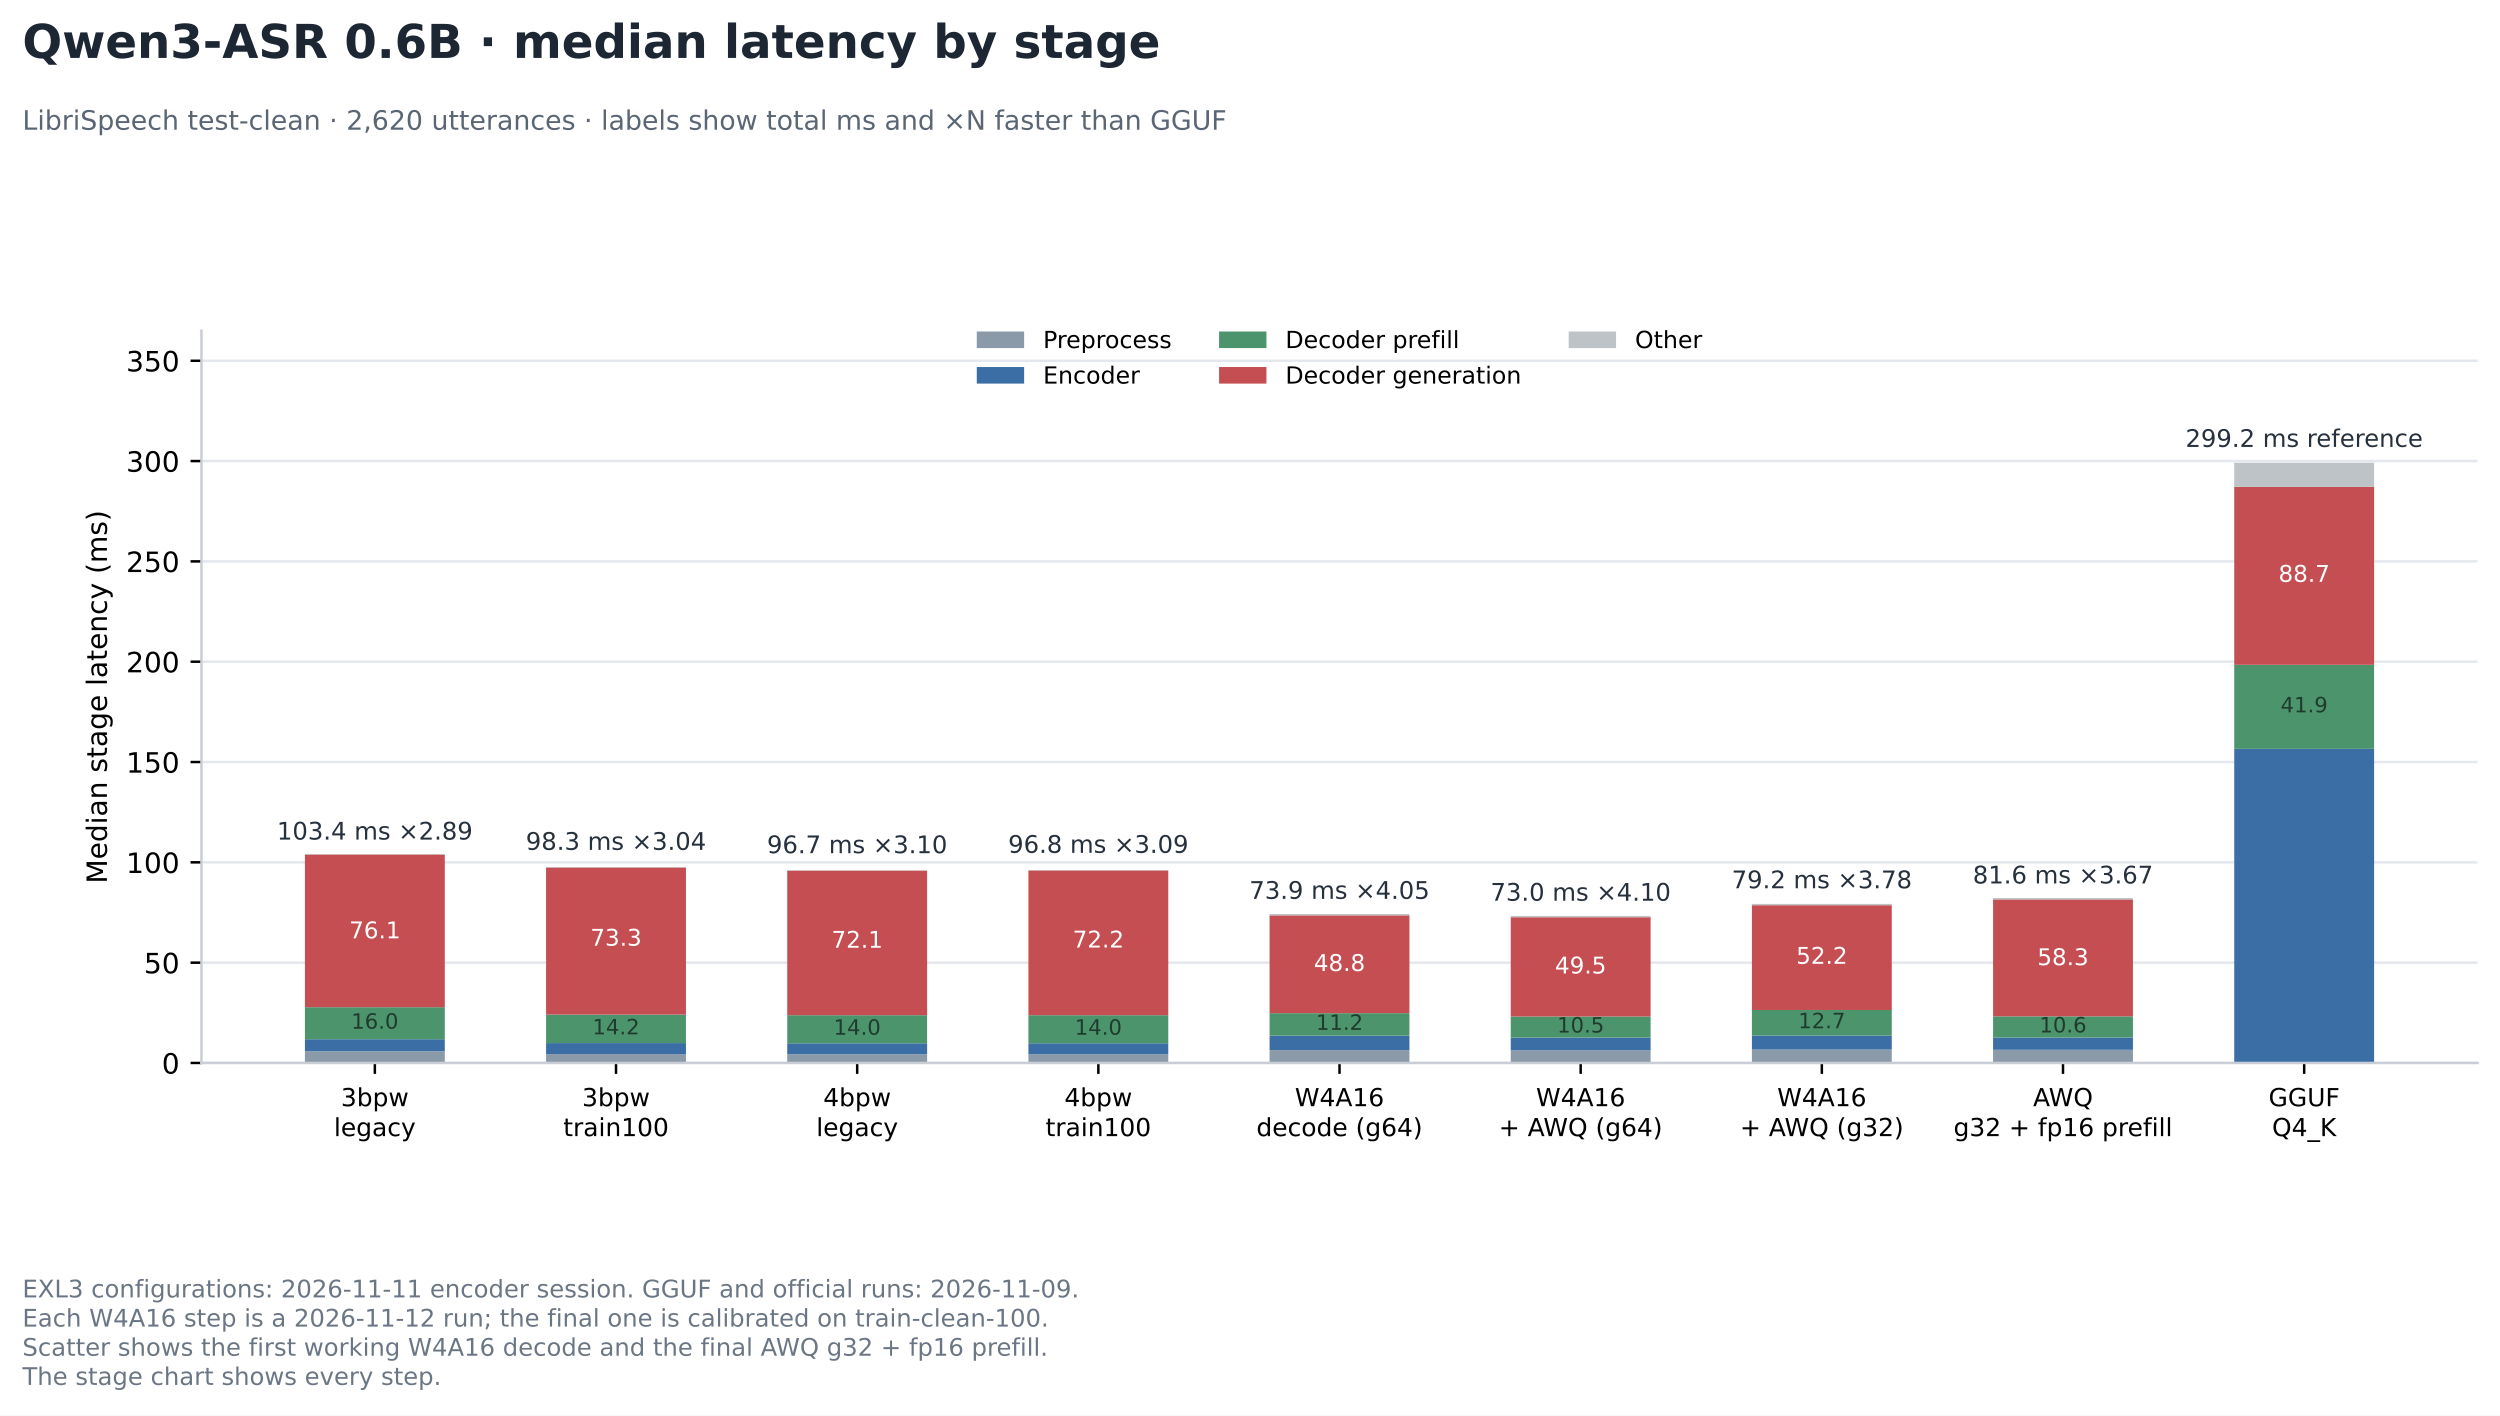
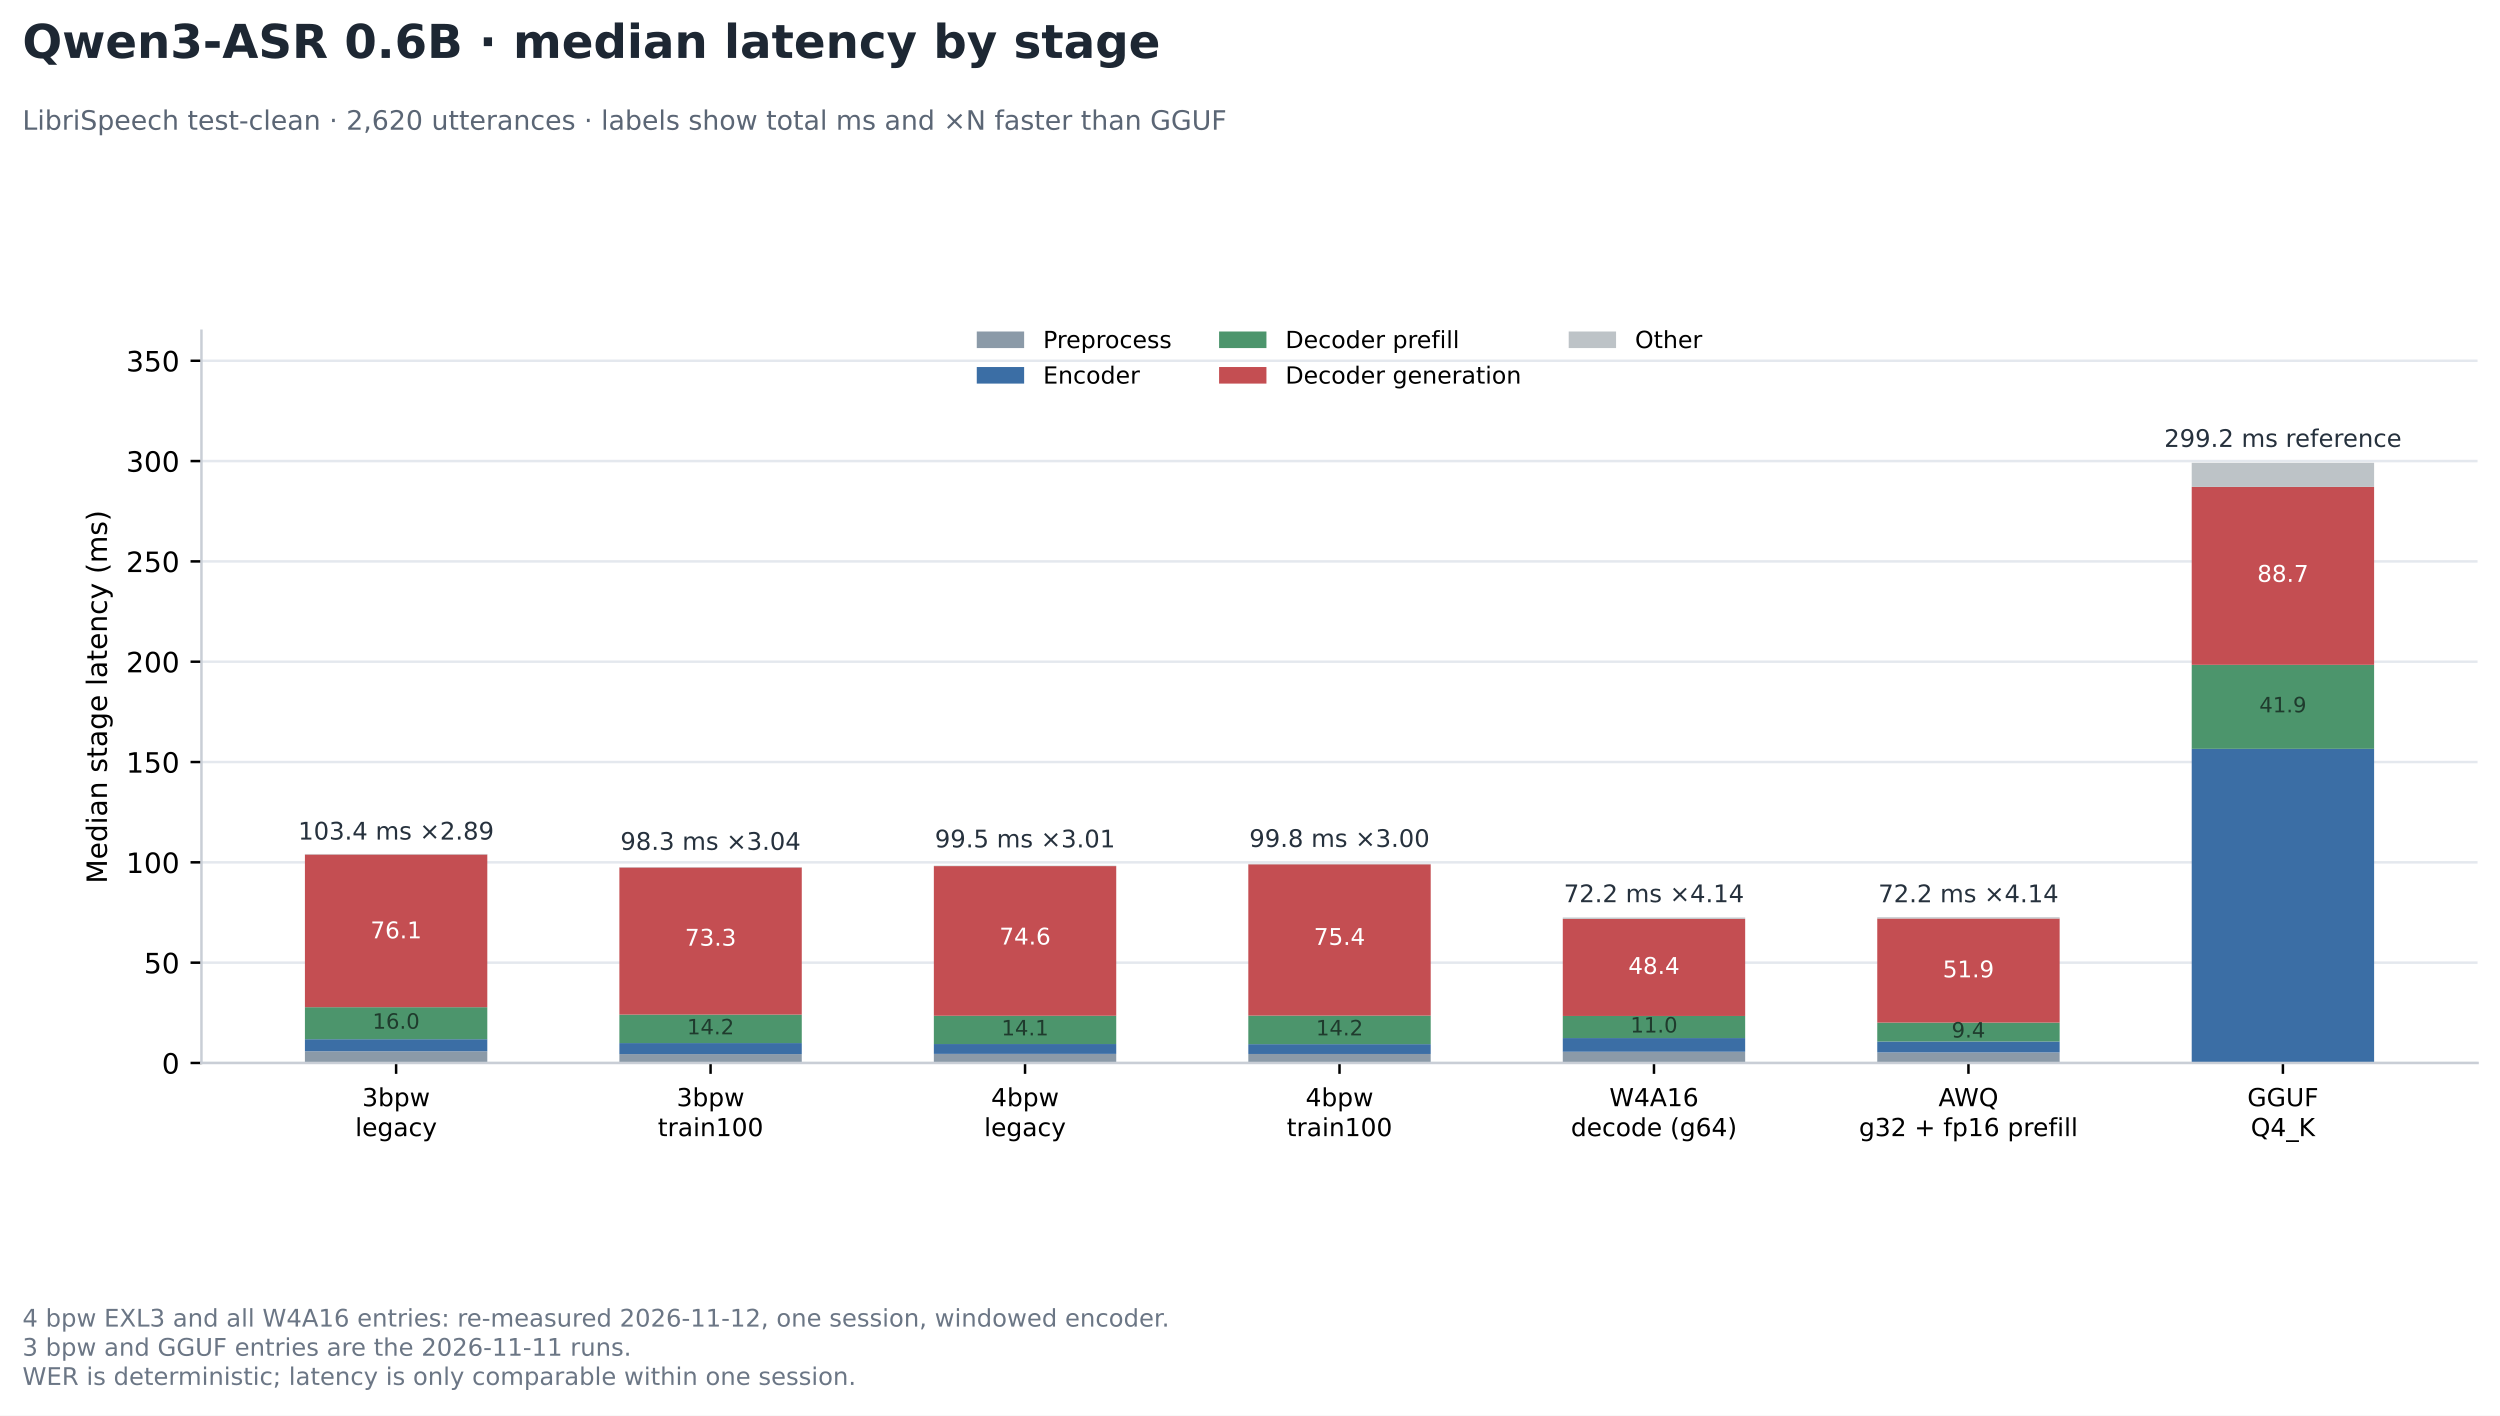
<svg xmlns="http://www.w3.org/2000/svg" xmlns:xlink="http://www.w3.org/1999/xlink" width="802.368pt" height="454.342pt" viewBox="0 0 802.368 454.342" version="1.1">
  <defs>
    <style type="text/css">*{stroke-linejoin: round; stroke-linecap: butt}</style>
  </defs>
  <g id="figure_1">
    <g id="patch_1">
      <path d="M 0 454.342 L 802.368 454.342 L 802.368 0 L 0 0 z " style="fill: #ffffff" />
    </g>
    <g id="axes_1">
      <g id="patch_2">
        <path d="M 64.656 341.158 L 795.168 341.158 L 795.168 106.15 L 64.656 106.15 z " style="fill: #ffffff" />
      </g>
      <g id="matplotlib.axis_1">
        <g id="xtick_1">
          <g id="line2d_1">
            <defs>
-               <path id="m440edc4362" d="M 0 0 L 0 3.5 " style="stroke: #000000; stroke-width: 0.8" />
+               <path id="md4ed4f496b" d="M 0 0 L 0 3.5 " style="stroke: #000000; stroke-width: 0.8" />
            </defs>
            <g>
-               <use xlink:href="#m440edc4362" x="120.307" y="341.158" style="stroke: #000000; stroke-width: 0.8" />
+               <use xlink:href="#md4ed4f496b" x="127.13" y="341.158" style="stroke: #000000; stroke-width: 0.8" />
            </g>
          </g>
          <g id="text_1">
-             <text style="font-size: 8px; font-family: 'DejaVu Sans'" transform="translate(109.4124 355.0372)">3bpw</text>
-             <text style="font-size: 8px; font-family: 'DejaVu Sans'" transform="translate(107.1774 364.6394)">legacy</text>
+             <text style="font-size: 8px; font-family: 'DejaVu Sans'" transform="translate(116.235 355.0372)">3bpw</text>
+             <text style="font-size: 8px; font-family: 'DejaVu Sans'" transform="translate(114 364.6394)">legacy</text>
          </g>
        </g>
        <g id="xtick_2">
          <g id="line2d_2">
            <g>
-               <use xlink:href="#m440edc4362" x="197.709" y="341.158" style="stroke: #000000; stroke-width: 0.8" />
+               <use xlink:href="#md4ed4f496b" x="228.057" y="341.158" style="stroke: #000000; stroke-width: 0.8" />
            </g>
          </g>
          <g id="text_2">
-             <text style="font-size: 8px; font-family: 'DejaVu Sans'" transform="translate(186.8136 355.0372)">3bpw</text>
-             <text style="font-size: 8px; font-family: 'DejaVu Sans'" transform="translate(180.7636 364.6394)">train100</text>
+             <text style="font-size: 8px; font-family: 'DejaVu Sans'" transform="translate(217.1623 355.0372)">3bpw</text>
+             <text style="font-size: 8px; font-family: 'DejaVu Sans'" transform="translate(211.1123 364.6394)">train100</text>
          </g>
        </g>
        <g id="xtick_3">
          <g id="line2d_3">
            <g>
-               <use xlink:href="#m440edc4362" x="275.11" y="341.158" style="stroke: #000000; stroke-width: 0.8" />
+               <use xlink:href="#md4ed4f496b" x="328.985" y="341.158" style="stroke: #000000; stroke-width: 0.8" />
            </g>
          </g>
          <g id="text_3">
-             <text style="font-size: 8px; font-family: 'DejaVu Sans'" transform="translate(264.2147 355.0372)">4bpw</text>
-             <text style="font-size: 8px; font-family: 'DejaVu Sans'" transform="translate(261.9797 364.6394)">legacy</text>
+             <text style="font-size: 8px; font-family: 'DejaVu Sans'" transform="translate(318.0897 355.0372)">4bpw</text>
+             <text style="font-size: 8px; font-family: 'DejaVu Sans'" transform="translate(315.8547 364.6394)">legacy</text>
          </g>
        </g>
        <g id="xtick_4">
          <g id="line2d_4">
            <g>
-               <use xlink:href="#m440edc4362" x="352.511" y="341.158" style="stroke: #000000; stroke-width: 0.8" />
+               <use xlink:href="#md4ed4f496b" x="429.912" y="341.158" style="stroke: #000000; stroke-width: 0.8" />
            </g>
          </g>
          <g id="text_4">
-             <text style="font-size: 8px; font-family: 'DejaVu Sans'" transform="translate(341.6159 355.0372)">4bpw</text>
-             <text style="font-size: 8px; font-family: 'DejaVu Sans'" transform="translate(335.5659 364.6394)">train100</text>
+             <text style="font-size: 8px; font-family: 'DejaVu Sans'" transform="translate(419.017 355.0372)">4bpw</text>
+             <text style="font-size: 8px; font-family: 'DejaVu Sans'" transform="translate(412.967 364.6394)">train100</text>
          </g>
        </g>
        <g id="xtick_5">
          <g id="line2d_5">
            <g>
-               <use xlink:href="#m440edc4362" x="429.912" y="341.158" style="stroke: #000000; stroke-width: 0.8" />
+               <use xlink:href="#md4ed4f496b" x="530.839" y="341.158" style="stroke: #000000; stroke-width: 0.8" />
            </g>
          </g>
          <g id="text_5">
-             <text style="font-size: 8px; font-family: 'DejaVu Sans'" transform="translate(415.5858 355.0366)">W4A16</text>
-             <text style="font-size: 8px; font-family: 'DejaVu Sans'" transform="translate(403.242 364.6388)">decode (g64)</text>
+             <text style="font-size: 8px; font-family: 'DejaVu Sans'" transform="translate(516.5131 355.0366)">W4A16</text>
+             <text style="font-size: 8px; font-family: 'DejaVu Sans'" transform="translate(504.1693 364.6388)">decode (g64)</text>
          </g>
        </g>
        <g id="xtick_6">
          <g id="line2d_6">
            <g>
-               <use xlink:href="#m440edc4362" x="507.313" y="341.158" style="stroke: #000000; stroke-width: 0.8" />
+               <use xlink:href="#md4ed4f496b" x="631.767" y="341.158" style="stroke: #000000; stroke-width: 0.8" />
            </g>
          </g>
          <g id="text_6">
-             <text style="font-size: 8px; font-family: 'DejaVu Sans'" transform="translate(492.9869 355.0366)">W4A16</text>
-             <text style="font-size: 8px; font-family: 'DejaVu Sans'" transform="translate(481.0469 364.6381)">+ AWQ (g64)</text>
+             <text style="font-size: 8px; font-family: 'DejaVu Sans'" transform="translate(622.1454 355.0366)">AWQ</text>
+             <text style="font-size: 8px; font-family: 'DejaVu Sans'" transform="translate(596.6354 364.6388)">g32 + fp16 prefill</text>
          </g>
        </g>
        <g id="xtick_7">
          <g id="line2d_7">
            <g>
-               <use xlink:href="#m440edc4362" x="584.714" y="341.158" style="stroke: #000000; stroke-width: 0.8" />
+               <use xlink:href="#md4ed4f496b" x="732.694" y="341.158" style="stroke: #000000; stroke-width: 0.8" />
            </g>
          </g>
          <g id="text_7">
-             <text style="font-size: 8px; font-family: 'DejaVu Sans'" transform="translate(570.388 355.0366)">W4A16</text>
-             <text style="font-size: 8px; font-family: 'DejaVu Sans'" transform="translate(558.448 364.6381)">+ AWQ (g32)</text>
-           </g>
-         </g>
-         <g id="xtick_8">
-           <g id="line2d_8">
-             <g>
-               <use xlink:href="#m440edc4362" x="662.115" y="341.158" style="stroke: #000000; stroke-width: 0.8" />
-             </g>
-           </g>
-           <g id="text_8">
-             <text style="font-size: 8px; font-family: 'DejaVu Sans'" transform="translate(652.4942 355.0366)">AWQ</text>
-             <text style="font-size: 8px; font-family: 'DejaVu Sans'" transform="translate(626.9842 364.6388)">g32 + fp16 prefill</text>
-           </g>
-         </g>
-         <g id="xtick_9">
-           <g id="line2d_9">
-             <g>
-               <use xlink:href="#m440edc4362" x="739.517" y="341.158" style="stroke: #000000; stroke-width: 0.8" />
-             </g>
-           </g>
-           <g id="text_9">
-             <text style="font-size: 8px; font-family: 'DejaVu Sans'" transform="translate(728.0897 355.0366)">GGUF</text>
-             <text style="font-size: 8px; font-family: 'DejaVu Sans'" transform="translate(729.1997 364.6381)">Q4_K</text>
+             <text style="font-size: 8px; font-family: 'DejaVu Sans'" transform="translate(721.2671 355.0366)">GGUF</text>
+             <text style="font-size: 8px; font-family: 'DejaVu Sans'" transform="translate(722.3771 364.6381)">Q4_K</text>
          </g>
        </g>
      </g>
      <g id="matplotlib.axis_2">
        <g id="ytick_1">
+           <g id="line2d_8">
+             <path d="M 64.656 341.158 L 795.168 341.158 " clip-path="url(#pdbad699aed)" style="fill: none; stroke: #e4e8ee; stroke-width: 0.8; stroke-linecap: square" />
+           </g>
+           <g id="line2d_9">
+             <defs>
+               <path id="m340c6177b9" d="M 0 0 L -3.5 0 " style="stroke: #000000; stroke-width: 0.8" />
+             </defs>
+             <g>
+               <use xlink:href="#m340c6177b9" x="64.656" y="341.158" style="stroke: #000000; stroke-width: 0.8" />
+             </g>
+           </g>
+           <g id="text_8">
+             <text style="font-size: 9px; font-family: 'DejaVu Sans'; text-anchor: end" x="57.656" y="344.577" transform="rotate(-0 57.656 344.5766)">0</text>
+           </g>
+         </g>
+         <g id="ytick_2">
          <g id="line2d_10">
-             <path d="M 64.656 341.158 L 795.168 341.158 " clip-path="url(#pe088f65f99)" style="fill: none; stroke: #e4e8ee; stroke-width: 0.8; stroke-linecap: square" />
+             <path d="M 64.656 308.962 L 795.168 308.962 " clip-path="url(#pdbad699aed)" style="fill: none; stroke: #e4e8ee; stroke-width: 0.8; stroke-linecap: square" />
          </g>
          <g id="line2d_11">
-             <defs>
-               <path id="m8353f5b92c" d="M 0 0 L -3.5 0 " style="stroke: #000000; stroke-width: 0.8" />
-             </defs>
-             <g>
-               <use xlink:href="#m8353f5b92c" x="64.656" y="341.158" style="stroke: #000000; stroke-width: 0.8" />
+             <g>
+               <use xlink:href="#m340c6177b9" x="64.656" y="308.962" style="stroke: #000000; stroke-width: 0.8" />
+             </g>
+           </g>
+           <g id="text_9">
+             <text style="font-size: 9px; font-family: 'DejaVu Sans'; text-anchor: end" x="57.656" y="312.381" transform="rotate(-0 57.656 312.3806)">50</text>
+           </g>
+         </g>
+         <g id="ytick_3">
+           <g id="line2d_12">
+             <path d="M 64.656 276.766 L 795.168 276.766 " clip-path="url(#pdbad699aed)" style="fill: none; stroke: #e4e8ee; stroke-width: 0.8; stroke-linecap: square" />
+           </g>
+           <g id="line2d_13">
+             <g>
+               <use xlink:href="#m340c6177b9" x="64.656" y="276.766" style="stroke: #000000; stroke-width: 0.8" />
            </g>
          </g>
          <g id="text_10">
-             <text style="font-size: 9px; font-family: 'DejaVu Sans'; text-anchor: end" x="57.656" y="344.577" transform="rotate(-0 57.656 344.5766)">0</text>
-           </g>
-         </g>
-         <g id="ytick_2">
-           <g id="line2d_12">
-             <path d="M 64.656 308.962 L 795.168 308.962 " clip-path="url(#pe088f65f99)" style="fill: none; stroke: #e4e8ee; stroke-width: 0.8; stroke-linecap: square" />
-           </g>
-           <g id="line2d_13">
-             <g>
-               <use xlink:href="#m8353f5b92c" x="64.656" y="308.962" style="stroke: #000000; stroke-width: 0.8" />
+             <text style="font-size: 9px; font-family: 'DejaVu Sans'; text-anchor: end" x="57.656" y="280.185" transform="rotate(-0 57.656 280.1847)">100</text>
+           </g>
+         </g>
+         <g id="ytick_4">
+           <g id="line2d_14">
+             <path d="M 64.656 244.57 L 795.168 244.57 " clip-path="url(#pdbad699aed)" style="fill: none; stroke: #e4e8ee; stroke-width: 0.8; stroke-linecap: square" />
+           </g>
+           <g id="line2d_15">
+             <g>
+               <use xlink:href="#m340c6177b9" x="64.656" y="244.57" style="stroke: #000000; stroke-width: 0.8" />
            </g>
          </g>
          <g id="text_11">
-             <text style="font-size: 9px; font-family: 'DejaVu Sans'; text-anchor: end" x="57.656" y="312.381" transform="rotate(-0 57.656 312.3806)">50</text>
-           </g>
-         </g>
-         <g id="ytick_3">
-           <g id="line2d_14">
-             <path d="M 64.656 276.766 L 795.168 276.766 " clip-path="url(#pe088f65f99)" style="fill: none; stroke: #e4e8ee; stroke-width: 0.8; stroke-linecap: square" />
-           </g>
-           <g id="line2d_15">
-             <g>
-               <use xlink:href="#m8353f5b92c" x="64.656" y="276.766" style="stroke: #000000; stroke-width: 0.8" />
+             <text style="font-size: 9px; font-family: 'DejaVu Sans'; text-anchor: end" x="57.656" y="247.989" transform="rotate(-0 57.656 247.9887)">150</text>
+           </g>
+         </g>
+         <g id="ytick_5">
+           <g id="line2d_16">
+             <path d="M 64.656 212.374 L 795.168 212.374 " clip-path="url(#pdbad699aed)" style="fill: none; stroke: #e4e8ee; stroke-width: 0.8; stroke-linecap: square" />
+           </g>
+           <g id="line2d_17">
+             <g>
+               <use xlink:href="#m340c6177b9" x="64.656" y="212.374" style="stroke: #000000; stroke-width: 0.8" />
            </g>
          </g>
          <g id="text_12">
-             <text style="font-size: 9px; font-family: 'DejaVu Sans'; text-anchor: end" x="57.656" y="280.185" transform="rotate(-0 57.656 280.1847)">100</text>
-           </g>
-         </g>
-         <g id="ytick_4">
-           <g id="line2d_16">
-             <path d="M 64.656 244.57 L 795.168 244.57 " clip-path="url(#pe088f65f99)" style="fill: none; stroke: #e4e8ee; stroke-width: 0.8; stroke-linecap: square" />
-           </g>
-           <g id="line2d_17">
-             <g>
-               <use xlink:href="#m8353f5b92c" x="64.656" y="244.57" style="stroke: #000000; stroke-width: 0.8" />
+             <text style="font-size: 9px; font-family: 'DejaVu Sans'; text-anchor: end" x="57.656" y="215.793" transform="rotate(-0 57.656 215.7928)">200</text>
+           </g>
+         </g>
+         <g id="ytick_6">
+           <g id="line2d_18">
+             <path d="M 64.656 180.178 L 795.168 180.178 " clip-path="url(#pdbad699aed)" style="fill: none; stroke: #e4e8ee; stroke-width: 0.8; stroke-linecap: square" />
+           </g>
+           <g id="line2d_19">
+             <g>
+               <use xlink:href="#m340c6177b9" x="64.656" y="180.178" style="stroke: #000000; stroke-width: 0.8" />
            </g>
          </g>
          <g id="text_13">
-             <text style="font-size: 9px; font-family: 'DejaVu Sans'; text-anchor: end" x="57.656" y="247.989" transform="rotate(-0 57.656 247.9887)">150</text>
-           </g>
-         </g>
-         <g id="ytick_5">
-           <g id="line2d_18">
-             <path d="M 64.656 212.374 L 795.168 212.374 " clip-path="url(#pe088f65f99)" style="fill: none; stroke: #e4e8ee; stroke-width: 0.8; stroke-linecap: square" />
-           </g>
-           <g id="line2d_19">
-             <g>
-               <use xlink:href="#m8353f5b92c" x="64.656" y="212.374" style="stroke: #000000; stroke-width: 0.8" />
+             <text style="font-size: 9px; font-family: 'DejaVu Sans'; text-anchor: end" x="57.656" y="183.597" transform="rotate(-0 57.656 183.5968)">250</text>
+           </g>
+         </g>
+         <g id="ytick_7">
+           <g id="line2d_20">
+             <path d="M 64.656 147.982 L 795.168 147.982 " clip-path="url(#pdbad699aed)" style="fill: none; stroke: #e4e8ee; stroke-width: 0.8; stroke-linecap: square" />
+           </g>
+           <g id="line2d_21">
+             <g>
+               <use xlink:href="#m340c6177b9" x="64.656" y="147.982" style="stroke: #000000; stroke-width: 0.8" />
            </g>
          </g>
          <g id="text_14">
-             <text style="font-size: 9px; font-family: 'DejaVu Sans'; text-anchor: end" x="57.656" y="215.793" transform="rotate(-0 57.656 215.7928)">200</text>
-           </g>
-         </g>
-         <g id="ytick_6">
-           <g id="line2d_20">
-             <path d="M 64.656 180.178 L 795.168 180.178 " clip-path="url(#pe088f65f99)" style="fill: none; stroke: #e4e8ee; stroke-width: 0.8; stroke-linecap: square" />
-           </g>
-           <g id="line2d_21">
-             <g>
-               <use xlink:href="#m8353f5b92c" x="64.656" y="180.178" style="stroke: #000000; stroke-width: 0.8" />
+             <text style="font-size: 9px; font-family: 'DejaVu Sans'; text-anchor: end" x="57.656" y="151.401" transform="rotate(-0 57.656 151.4009)">300</text>
+           </g>
+         </g>
+         <g id="ytick_8">
+           <g id="line2d_22">
+             <path d="M 64.656 115.786 L 795.168 115.786 " clip-path="url(#pdbad699aed)" style="fill: none; stroke: #e4e8ee; stroke-width: 0.8; stroke-linecap: square" />
+           </g>
+           <g id="line2d_23">
+             <g>
+               <use xlink:href="#m340c6177b9" x="64.656" y="115.786" style="stroke: #000000; stroke-width: 0.8" />
            </g>
          </g>
          <g id="text_15">
-             <text style="font-size: 9px; font-family: 'DejaVu Sans'; text-anchor: end" x="57.656" y="183.597" transform="rotate(-0 57.656 183.5968)">250</text>
-           </g>
-         </g>
-         <g id="ytick_7">
-           <g id="line2d_22">
-             <path d="M 64.656 147.982 L 795.168 147.982 " clip-path="url(#pe088f65f99)" style="fill: none; stroke: #e4e8ee; stroke-width: 0.8; stroke-linecap: square" />
-           </g>
-           <g id="line2d_23">
-             <g>
-               <use xlink:href="#m8353f5b92c" x="64.656" y="147.982" style="stroke: #000000; stroke-width: 0.8" />
-             </g>
-           </g>
-           <g id="text_16">
-             <text style="font-size: 9px; font-family: 'DejaVu Sans'; text-anchor: end" x="57.656" y="151.401" transform="rotate(-0 57.656 151.4009)">300</text>
-           </g>
-         </g>
-         <g id="ytick_8">
-           <g id="line2d_24">
-             <path d="M 64.656 115.786 L 795.168 115.786 " clip-path="url(#pe088f65f99)" style="fill: none; stroke: #e4e8ee; stroke-width: 0.8; stroke-linecap: square" />
-           </g>
-           <g id="line2d_25">
-             <g>
-               <use xlink:href="#m8353f5b92c" x="64.656" y="115.786" style="stroke: #000000; stroke-width: 0.8" />
-             </g>
-           </g>
-           <g id="text_17">
            <text style="font-size: 9px; font-family: 'DejaVu Sans'; text-anchor: end" x="57.656" y="119.205" transform="rotate(-0 57.656 119.2049)">350</text>
          </g>
        </g>
-         <g id="text_18">
+         <g id="text_16">
          <text style="font-size: 9px; font-family: 'DejaVu Sans'; text-anchor: middle" x="34.315" y="223.654" transform="rotate(-90 34.31514 223.6537)">Median stage latency (ms)</text>
        </g>
      </g>
      <g id="patch_3">
-         <path d="M 97.861 341.158 L 142.754 341.158 L 142.754 337.394 L 97.861 337.394 z " clip-path="url(#pe088f65f99)" style="fill: #8b9aa8" />
+         <path d="M 97.861 341.158 L 156.399 341.158 L 156.399 337.394 L 97.861 337.394 z " clip-path="url(#pdbad699aed)" style="fill: #8b9aa8" />
      </g>
      <g id="patch_4">
-         <path d="M 175.262 341.158 L 220.155 341.158 L 220.155 338.305 L 175.262 338.305 z " clip-path="url(#pe088f65f99)" style="fill: #8b9aa8" />
+         <path d="M 198.788 341.158 L 257.326 341.158 L 257.326 338.305 L 198.788 338.305 z " clip-path="url(#pdbad699aed)" style="fill: #8b9aa8" />
      </g>
      <g id="patch_5">
-         <path d="M 252.663 341.158 L 297.556 341.158 L 297.556 338.334 L 252.663 338.334 z " clip-path="url(#pe088f65f99)" style="fill: #8b9aa8" />
+         <path d="M 299.716 341.158 L 358.254 341.158 L 358.254 338.24 L 299.716 338.24 z " clip-path="url(#pdbad699aed)" style="fill: #8b9aa8" />
      </g>
      <g id="patch_6">
-         <path d="M 330.065 341.158 L 374.957 341.158 L 374.957 338.324 L 330.065 338.324 z " clip-path="url(#pe088f65f99)" style="fill: #8b9aa8" />
+         <path d="M 400.643 341.158 L 459.181 341.158 L 459.181 338.269 L 400.643 338.269 z " clip-path="url(#pdbad699aed)" style="fill: #8b9aa8" />
      </g>
      <g id="patch_7">
-         <path d="M 407.466 341.158 L 452.358 341.158 L 452.358 337.006 L 407.466 337.006 z " clip-path="url(#pe088f65f99)" style="fill: #8b9aa8" />
+         <path d="M 501.57 341.158 L 560.108 341.158 L 560.108 337.551 L 501.57 337.551 z " clip-path="url(#pdbad699aed)" style="fill: #8b9aa8" />
      </g>
      <g id="patch_8">
-         <path d="M 484.867 341.158 L 529.759 341.158 L 529.759 337.12 L 484.867 337.12 z " clip-path="url(#pe088f65f99)" style="fill: #8b9aa8" />
+         <path d="M 602.498 341.158 L 661.036 341.158 L 661.036 337.764 L 602.498 337.764 z " clip-path="url(#pdbad699aed)" style="fill: #8b9aa8" />
      </g>
      <g id="patch_9">
-         <path d="M 562.268 341.158 L 607.161 341.158 L 607.161 336.863 L 562.268 336.863 z " clip-path="url(#pe088f65f99)" style="fill: #8b9aa8" />
+         <path d="M 703.425 341.158 L 761.963 341.158 L 761.963 341.158 L 703.425 341.158 z " clip-path="url(#pdbad699aed)" style="fill: #8b9aa8" />
      </g>
      <g id="patch_10">
-         <path d="M 639.669 341.158 L 684.562 341.158 L 684.562 336.929 L 639.669 336.929 z " clip-path="url(#pe088f65f99)" style="fill: #8b9aa8" />
+         <path d="M 97.861 337.394 L 156.399 337.394 L 156.399 333.536 L 97.861 333.536 z " clip-path="url(#pdbad699aed)" style="fill: #3b6ea5" />
      </g>
      <g id="patch_11">
-         <path d="M 717.07 341.158 L 761.963 341.158 L 761.963 341.158 L 717.07 341.158 z " clip-path="url(#pe088f65f99)" style="fill: #8b9aa8" />
+         <path d="M 198.788 338.305 L 257.326 338.305 L 257.326 334.771 L 198.788 334.771 z " clip-path="url(#pdbad699aed)" style="fill: #3b6ea5" />
      </g>
      <g id="patch_12">
-         <path d="M 97.861 337.394 L 142.754 337.394 L 142.754 333.536 L 97.861 333.536 z " clip-path="url(#pe088f65f99)" style="fill: #3b6ea5" />
+         <path d="M 299.716 338.24 L 358.254 338.24 L 358.254 335.08 L 299.716 335.08 z " clip-path="url(#pdbad699aed)" style="fill: #3b6ea5" />
      </g>
      <g id="patch_13">
-         <path d="M 175.262 338.305 L 220.155 338.305 L 220.155 334.771 L 175.262 334.771 z " clip-path="url(#pe088f65f99)" style="fill: #3b6ea5" />
+         <path d="M 400.643 338.269 L 459.181 338.269 L 459.181 335.118 L 400.643 335.118 z " clip-path="url(#pdbad699aed)" style="fill: #3b6ea5" />
      </g>
      <g id="patch_14">
-         <path d="M 252.663 338.334 L 297.556 338.334 L 297.556 334.843 L 252.663 334.843 z " clip-path="url(#pe088f65f99)" style="fill: #3b6ea5" />
+         <path d="M 501.57 337.551 L 560.108 337.551 L 560.108 333.163 L 501.57 333.163 z " clip-path="url(#pdbad699aed)" style="fill: #3b6ea5" />
      </g>
      <g id="patch_15">
-         <path d="M 330.065 338.324 L 374.957 338.324 L 374.957 334.831 L 330.065 334.831 z " clip-path="url(#pe088f65f99)" style="fill: #3b6ea5" />
+         <path d="M 602.498 337.764 L 661.036 337.764 L 661.036 334.266 L 602.498 334.266 z " clip-path="url(#pdbad699aed)" style="fill: #3b6ea5" />
      </g>
      <g id="patch_16">
-         <path d="M 407.466 337.006 L 452.358 337.006 L 452.358 332.368 L 407.466 332.368 z " clip-path="url(#pe088f65f99)" style="fill: #3b6ea5" />
+         <path d="M 703.425 341.158 L 761.963 341.158 L 761.963 240.336 L 703.425 240.336 z " clip-path="url(#pdbad699aed)" style="fill: #3b6ea5" />
      </g>
      <g id="patch_17">
-         <path d="M 484.867 337.12 L 529.759 337.12 L 529.759 333.01 L 484.867 333.01 z " clip-path="url(#pe088f65f99)" style="fill: #3b6ea5" />
+         <path d="M 97.861 333.536 L 156.399 333.536 L 156.399 323.257 L 97.861 323.257 z " clip-path="url(#pdbad699aed)" style="fill: #4c956c" />
      </g>
      <g id="patch_18">
-         <path d="M 562.268 336.863 L 607.161 336.863 L 607.161 332.347 L 562.268 332.347 z " clip-path="url(#pe088f65f99)" style="fill: #3b6ea5" />
+         <path d="M 198.788 334.771 L 257.326 334.771 L 257.326 325.637 L 198.788 325.637 z " clip-path="url(#pdbad699aed)" style="fill: #4c956c" />
      </g>
      <g id="patch_19">
-         <path d="M 639.669 336.929 L 684.562 336.929 L 684.562 332.991 L 639.669 332.991 z " clip-path="url(#pe088f65f99)" style="fill: #3b6ea5" />
+         <path d="M 299.716 335.08 L 358.254 335.08 L 358.254 326.005 L 299.716 326.005 z " clip-path="url(#pdbad699aed)" style="fill: #4c956c" />
      </g>
      <g id="patch_20">
-         <path d="M 717.07 341.158 L 761.963 341.158 L 761.963 240.336 L 717.07 240.336 z " clip-path="url(#pe088f65f99)" style="fill: #3b6ea5" />
+         <path d="M 400.643 335.118 L 459.181 335.118 L 459.181 325.961 L 400.643 325.961 z " clip-path="url(#pdbad699aed)" style="fill: #4c956c" />
      </g>
      <g id="patch_21">
-         <path d="M 97.861 333.536 L 142.754 333.536 L 142.754 323.257 L 97.861 323.257 z " clip-path="url(#pe088f65f99)" style="fill: #4c956c" />
+         <path d="M 501.57 333.163 L 560.108 333.163 L 560.108 326.071 L 501.57 326.071 z " clip-path="url(#pdbad699aed)" style="fill: #4c956c" />
      </g>
      <g id="patch_22">
-         <path d="M 175.262 334.771 L 220.155 334.771 L 220.155 325.637 L 175.262 325.637 z " clip-path="url(#pe088f65f99)" style="fill: #4c956c" />
+         <path d="M 602.498 334.266 L 661.036 334.266 L 661.036 328.2 L 602.498 328.2 z " clip-path="url(#pdbad699aed)" style="fill: #4c956c" />
      </g>
      <g id="patch_23">
-         <path d="M 252.663 334.843 L 297.556 334.843 L 297.556 325.823 L 252.663 325.823 z " clip-path="url(#pe088f65f99)" style="fill: #4c956c" />
+         <path d="M 703.425 240.336 L 761.963 240.336 L 761.963 213.371 L 703.425 213.371 z " clip-path="url(#pdbad699aed)" style="fill: #4c956c" />
      </g>
      <g id="patch_24">
-         <path d="M 330.065 334.831 L 374.957 334.831 L 374.957 325.822 L 330.065 325.822 z " clip-path="url(#pe088f65f99)" style="fill: #4c956c" />
+         <path d="M 97.861 323.257 L 156.399 323.257 L 156.399 274.24 L 97.861 274.24 z " clip-path="url(#pdbad699aed)" style="fill: #c44e52" />
      </g>
      <g id="patch_25">
-         <path d="M 407.466 332.368 L 452.358 332.368 L 452.358 325.178 L 407.466 325.178 z " clip-path="url(#pe088f65f99)" style="fill: #4c956c" />
+         <path d="M 198.788 325.637 L 257.326 325.637 L 257.326 278.407 L 198.788 278.407 z " clip-path="url(#pdbad699aed)" style="fill: #c44e52" />
      </g>
      <g id="patch_26">
-         <path d="M 484.867 333.01 L 529.759 333.01 L 529.759 326.243 L 484.867 326.243 z " clip-path="url(#pe088f65f99)" style="fill: #4c956c" />
+         <path d="M 299.716 326.005 L 358.254 326.005 L 358.254 277.968 L 299.716 277.968 z " clip-path="url(#pdbad699aed)" style="fill: #c44e52" />
      </g>
      <g id="patch_27">
-         <path d="M 562.268 332.347 L 607.161 332.347 L 607.161 324.151 L 562.268 324.151 z " clip-path="url(#pe088f65f99)" style="fill: #4c956c" />
+         <path d="M 400.643 325.961 L 459.181 325.961 L 459.181 277.39 L 400.643 277.39 z " clip-path="url(#pdbad699aed)" style="fill: #c44e52" />
      </g>
      <g id="patch_28">
-         <path d="M 639.669 332.991 L 684.562 332.991 L 684.562 326.19 L 639.669 326.19 z " clip-path="url(#pe088f65f99)" style="fill: #4c956c" />
+         <path d="M 501.57 326.071 L 560.108 326.071 L 560.108 294.898 L 501.57 294.898 z " clip-path="url(#pdbad699aed)" style="fill: #c44e52" />
      </g>
      <g id="patch_29">
-         <path d="M 717.07 240.336 L 761.963 240.336 L 761.963 213.371 L 717.07 213.371 z " clip-path="url(#pe088f65f99)" style="fill: #4c956c" />
+         <path d="M 602.498 328.2 L 661.036 328.2 L 661.036 294.79 L 602.498 294.79 z " clip-path="url(#pdbad699aed)" style="fill: #c44e52" />
      </g>
      <g id="patch_30">
-         <path d="M 97.861 323.257 L 142.754 323.257 L 142.754 274.24 L 97.861 274.24 z " clip-path="url(#pe088f65f99)" style="fill: #c44e52" />
+         <path d="M 703.425 213.371 L 761.963 213.371 L 761.963 156.275 L 703.425 156.275 z " clip-path="url(#pdbad699aed)" style="fill: #c44e52" />
      </g>
      <g id="patch_31">
-         <path d="M 175.262 325.637 L 220.155 325.637 L 220.155 278.407 L 175.262 278.407 z " clip-path="url(#pe088f65f99)" style="fill: #c44e52" />
+         <path d="M 97.861 274.24 L 156.399 274.24 L 156.399 274.08 L 97.861 274.08 z " clip-path="url(#pdbad699aed)" style="fill: #bdc3c7" />
      </g>
      <g id="patch_32">
-         <path d="M 252.663 325.823 L 297.556 325.823 L 297.556 279.415 L 252.663 279.415 z " clip-path="url(#pe088f65f99)" style="fill: #c44e52" />
+         <path d="M 198.788 278.407 L 257.326 278.407 L 257.326 278.27 L 198.788 278.27 z " clip-path="url(#pdbad699aed)" style="fill: #bdc3c7" />
      </g>
      <g id="patch_33">
-         <path d="M 330.065 325.822 L 374.957 325.822 L 374.957 279.353 L 330.065 279.353 z " clip-path="url(#pe088f65f99)" style="fill: #c44e52" />
+         <path d="M 299.716 277.968 L 358.254 277.968 L 358.254 277.832 L 299.716 277.832 z " clip-path="url(#pdbad699aed)" style="fill: #bdc3c7" />
      </g>
      <g id="patch_34">
-         <path d="M 407.466 325.178 L 452.358 325.178 L 452.358 293.783 L 407.466 293.783 z " clip-path="url(#pe088f65f99)" style="fill: #c44e52" />
+         <path d="M 400.643 277.39 L 459.181 277.39 L 459.181 277.254 L 400.643 277.254 z " clip-path="url(#pdbad699aed)" style="fill: #bdc3c7" />
      </g>
      <g id="patch_35">
-         <path d="M 484.867 326.243 L 529.759 326.243 L 529.759 294.379 L 484.867 294.379 z " clip-path="url(#pe088f65f99)" style="fill: #c44e52" />
+         <path d="M 501.57 294.898 L 560.108 294.898 L 560.108 294.479 L 501.57 294.479 z " clip-path="url(#pdbad699aed)" style="fill: #bdc3c7" />
      </g>
      <g id="patch_36">
-         <path d="M 562.268 324.151 L 607.161 324.151 L 607.161 290.524 L 562.268 290.524 z " clip-path="url(#pe088f65f99)" style="fill: #c44e52" />
+         <path d="M 602.498 294.79 L 661.036 294.79 L 661.036 294.398 L 602.498 294.398 z " clip-path="url(#pdbad699aed)" style="fill: #bdc3c7" />
      </g>
      <g id="patch_37">
-         <path d="M 639.669 326.19 L 684.562 326.19 L 684.562 288.659 L 639.669 288.659 z " clip-path="url(#pe088f65f99)" style="fill: #c44e52" />
+         <path d="M 703.425 156.275 L 761.963 156.275 L 761.963 148.528 L 703.425 148.528 z " clip-path="url(#pdbad699aed)" style="fill: #bdc3c7" />
      </g>
      <g id="patch_38">
-         <path d="M 717.07 213.371 L 761.963 213.371 L 761.963 156.275 L 717.07 156.275 z " clip-path="url(#pe088f65f99)" style="fill: #c44e52" />
+         <path d="M 64.656 341.158 L 64.656 106.15 " style="fill: none; stroke: #c9ced6; stroke-width: 0.8; stroke-linejoin: miter; stroke-linecap: square" />
      </g>
      <g id="patch_39">
-         <path d="M 97.861 274.24 L 142.754 274.24 L 142.754 274.08 L 97.861 274.08 z " clip-path="url(#pe088f65f99)" style="fill: #bdc3c7" />
-       </g>
-       <g id="patch_40">
-         <path d="M 175.262 278.407 L 220.155 278.407 L 220.155 278.27 L 175.262 278.27 z " clip-path="url(#pe088f65f99)" style="fill: #bdc3c7" />
-       </g>
-       <g id="patch_41">
-         <path d="M 252.663 279.415 L 297.556 279.415 L 297.556 279.28 L 252.663 279.28 z " clip-path="url(#pe088f65f99)" style="fill: #bdc3c7" />
-       </g>
-       <g id="patch_42">
-         <path d="M 330.065 279.353 L 374.957 279.353 L 374.957 279.218 L 330.065 279.218 z " clip-path="url(#pe088f65f99)" style="fill: #bdc3c7" />
-       </g>
-       <g id="patch_43">
-         <path d="M 407.466 293.783 L 452.358 293.783 L 452.358 293.34 L 407.466 293.34 z " clip-path="url(#pe088f65f99)" style="fill: #bdc3c7" />
-       </g>
-       <g id="patch_44">
-         <path d="M 484.867 294.379 L 529.759 294.379 L 529.759 293.972 L 484.867 293.972 z " clip-path="url(#pe088f65f99)" style="fill: #bdc3c7" />
-       </g>
-       <g id="patch_45">
-         <path d="M 562.268 290.524 L 607.161 290.524 L 607.161 290.109 L 562.268 290.109 z " clip-path="url(#pe088f65f99)" style="fill: #bdc3c7" />
-       </g>
-       <g id="patch_46">
-         <path d="M 639.669 288.659 L 684.562 288.659 L 684.562 288.222 L 639.669 288.222 z " clip-path="url(#pe088f65f99)" style="fill: #bdc3c7" />
-       </g>
-       <g id="patch_47">
-         <path d="M 717.07 156.275 L 761.963 156.275 L 761.963 148.528 L 717.07 148.528 z " clip-path="url(#pe088f65f99)" style="fill: #bdc3c7" />
-       </g>
-       <g id="patch_48">
-         <path d="M 64.656 341.158 L 64.656 106.15 " style="fill: none; stroke: #c9ced6; stroke-width: 0.8; stroke-linejoin: miter; stroke-linecap: square" />
-       </g>
-       <g id="patch_49">
        <path d="M 64.656 341.158 L 795.168 341.158 " style="fill: none; stroke: #c9ced6; stroke-width: 0.8; stroke-linejoin: miter; stroke-linecap: square" />
      </g>
+       <g id="text_17">
+         <text style="font-size: 7.8px; font-family: 'DejaVu Sans'; text-anchor: middle; fill: #26313d" x="127.13" y="269.462" transform="rotate(-0 127.13 269.4617)">103.4 ms  ×2.89</text>
+       </g>
+       <g id="text_18">
+         <text style="font-size: 6.8px; font-family: 'DejaVu Sans'; text-anchor: middle; fill: #1f3b2d" x="127.13" y="330.163" transform="rotate(-0 127.13 330.1631)">16.0</text>
+       </g>
      <g id="text_19">
-         <text style="font-size: 7.8px; font-family: 'DejaVu Sans'; text-anchor: middle; fill: #26313d" x="120.307" y="269.462" transform="rotate(-0 120.3074 269.4617)">103.4 ms  ×2.89</text>
+         <text style="font-size: 7.4px; font-family: 'DejaVu Sans'; text-anchor: middle; fill: #ffffff" x="127.13" y="301.146" transform="rotate(-0 127.13 301.1457)">76.1</text>
      </g>
      <g id="text_20">
-         <text style="font-size: 6.8px; font-family: 'DejaVu Sans'; text-anchor: middle; fill: #1f3b2d" x="120.307" y="330.163" transform="rotate(-0 120.3074 330.1631)">16.0</text>
+         <text style="font-size: 7.8px; font-family: 'DejaVu Sans'; text-anchor: middle; fill: #26313d" x="228.057" y="272.754" transform="rotate(-0 228.0573 272.7542)">98.3 ms  ×3.04</text>
      </g>
      <g id="text_21">
-         <text style="font-size: 7.4px; font-family: 'DejaVu Sans'; text-anchor: middle; fill: #ffffff" x="120.307" y="301.146" transform="rotate(-0 120.3074 301.1457)">76.1</text>
+         <text style="font-size: 6.8px; font-family: 'DejaVu Sans'; text-anchor: middle; fill: #1f3b2d" x="228.057" y="331.97" transform="rotate(-0 228.0573 331.9704)">14.2</text>
      </g>
      <g id="text_22">
-         <text style="font-size: 7.8px; font-family: 'DejaVu Sans'; text-anchor: middle; fill: #26313d" x="197.709" y="272.754" transform="rotate(-0 197.7086 272.7542)">98.3 ms  ×3.04</text>
+         <text style="font-size: 7.4px; font-family: 'DejaVu Sans'; text-anchor: middle; fill: #ffffff" x="228.057" y="303.522" transform="rotate(-0 228.0573 303.522)">73.3</text>
      </g>
      <g id="text_23">
-         <text style="font-size: 6.8px; font-family: 'DejaVu Sans'; text-anchor: middle; fill: #1f3b2d" x="197.709" y="331.97" transform="rotate(-0 197.7086 331.9704)">14.2</text>
+         <text style="font-size: 7.8px; font-family: 'DejaVu Sans'; text-anchor: middle; fill: #26313d" x="328.985" y="271.98" transform="rotate(-0 328.9847 271.9803)">99.5 ms  ×3.01</text>
      </g>
      <g id="text_24">
-         <text style="font-size: 7.4px; font-family: 'DejaVu Sans'; text-anchor: middle; fill: #ffffff" x="197.709" y="303.522" transform="rotate(-0 197.7086 303.522)">73.3</text>
+         <text style="font-size: 6.8px; font-family: 'DejaVu Sans'; text-anchor: middle; fill: #1f3b2d" x="328.985" y="332.309" transform="rotate(-0 328.9847 332.3089)">14.1</text>
      </g>
      <g id="text_25">
-         <text style="font-size: 7.8px; font-family: 'DejaVu Sans'; text-anchor: middle; fill: #26313d" x="275.11" y="273.827" transform="rotate(-0 275.1097 273.8273)">96.7 ms  ×3.10</text>
+         <text style="font-size: 7.4px; font-family: 'DejaVu Sans'; text-anchor: middle; fill: #ffffff" x="328.985" y="303.151" transform="rotate(-0 328.9847 303.1509)">74.6</text>
      </g>
      <g id="text_26">
-         <text style="font-size: 6.8px; font-family: 'DejaVu Sans'; text-anchor: middle; fill: #1f3b2d" x="275.11" y="332.099" transform="rotate(-0 275.1097 332.0993)">14.0</text>
+         <text style="font-size: 7.8px; font-family: 'DejaVu Sans'; text-anchor: middle; fill: #26313d" x="429.912" y="271.828" transform="rotate(-0 429.912 271.8284)">99.8 ms  ×3.00</text>
      </g>
      <g id="text_27">
-         <text style="font-size: 7.4px; font-family: 'DejaVu Sans'; text-anchor: middle; fill: #ffffff" x="275.11" y="304.182" transform="rotate(-0 275.1097 304.1823)">72.1</text>
+         <text style="font-size: 6.8px; font-family: 'DejaVu Sans'; text-anchor: middle; fill: #1f3b2d" x="429.912" y="332.306" transform="rotate(-0 429.912 332.306)">14.2</text>
      </g>
      <g id="text_28">
-         <text style="font-size: 7.8px; font-family: 'DejaVu Sans'; text-anchor: middle; fill: #26313d" x="352.511" y="273.716" transform="rotate(-0 352.5109 273.7156)">96.8 ms  ×3.09</text>
+         <text style="font-size: 7.4px; font-family: 'DejaVu Sans'; text-anchor: middle; fill: #ffffff" x="429.912" y="303.266" transform="rotate(-0 429.912 303.2663)">75.4</text>
      </g>
      <g id="text_29">
-         <text style="font-size: 6.8px; font-family: 'DejaVu Sans'; text-anchor: middle; fill: #1f3b2d" x="352.511" y="332.093" transform="rotate(-0 352.5109 332.0929)">14.0</text>
+         <text style="font-size: 7.8px; font-family: 'DejaVu Sans'; text-anchor: middle; fill: #26313d" x="530.839" y="289.554" transform="rotate(-0 530.8393 289.5539)">72.2 ms  ×4.14</text>
      </g>
      <g id="text_30">
-         <text style="font-size: 7.4px; font-family: 'DejaVu Sans'; text-anchor: middle; fill: #ffffff" x="352.511" y="304.101" transform="rotate(-0 352.5109 304.1005)">72.2</text>
+         <text style="font-size: 6.8px; font-family: 'DejaVu Sans'; text-anchor: middle; fill: #1f3b2d" x="530.839" y="331.383" transform="rotate(-0 530.8393 331.3833)">11.0</text>
      </g>
      <g id="text_31">
-         <text style="font-size: 7.8px; font-family: 'DejaVu Sans'; text-anchor: middle; fill: #26313d" x="429.912" y="288.485" transform="rotate(-0 429.912 288.4848)">73.9 ms  ×4.05</text>
+         <text style="font-size: 7.4px; font-family: 'DejaVu Sans'; text-anchor: middle; fill: #ffffff" x="530.839" y="312.575" transform="rotate(-0 530.8393 312.5751)">48.4</text>
      </g>
      <g id="text_32">
-         <text style="font-size: 6.8px; font-family: 'DejaVu Sans'; text-anchor: middle; fill: #1f3b2d" x="429.912" y="330.539" transform="rotate(-0 429.912 330.5393)">11.2</text>
+         <text style="font-size: 7.8px; font-family: 'DejaVu Sans'; text-anchor: middle; fill: #26313d" x="631.767" y="289.569" transform="rotate(-0 631.7667 289.5694)">72.2 ms  ×4.14</text>
      </g>
      <g id="text_33">
-         <text style="font-size: 7.4px; font-family: 'DejaVu Sans'; text-anchor: middle; fill: #ffffff" x="429.912" y="311.641" transform="rotate(-0 429.912 311.6409)">48.8</text>
+         <text style="font-size: 6.8px; font-family: 'DejaVu Sans'; text-anchor: middle; fill: #1f3b2d" x="631.767" y="333" transform="rotate(-0 631.7667 332.9996)">9.4</text>
      </g>
      <g id="text_34">
-         <text style="font-size: 7.8px; font-family: 'DejaVu Sans'; text-anchor: middle; fill: #26313d" x="507.313" y="289.086" transform="rotate(-0 507.3131 289.0858)">73.0 ms  ×4.10</text>
+         <text style="font-size: 7.4px; font-family: 'DejaVu Sans'; text-anchor: middle; fill: #ffffff" x="631.767" y="313.683" transform="rotate(-0 631.7667 313.6825)">51.9</text>
      </g>
      <g id="text_35">
-         <text style="font-size: 6.8px; font-family: 'DejaVu Sans'; text-anchor: middle; fill: #1f3b2d" x="507.313" y="331.392" transform="rotate(-0 507.3131 331.3925)">10.5</text>
+         <text style="font-size: 7.8px; font-family: 'DejaVu Sans'; text-anchor: middle; fill: #26313d" x="732.694" y="143.435" transform="rotate(-0 732.694 143.4347)">299.2 ms  reference</text>
      </g>
      <g id="text_36">
-         <text style="font-size: 7.4px; font-family: 'DejaVu Sans'; text-anchor: middle; fill: #ffffff" x="507.313" y="312.441" transform="rotate(-0 507.3131 312.4406)">49.5</text>
+         <text style="font-size: 6.8px; font-family: 'DejaVu Sans'; text-anchor: middle; fill: #1f3b2d" x="732.694" y="228.62" transform="rotate(-0 732.694 228.62)">41.9</text>
      </g>
      <g id="text_37">
-         <text style="font-size: 7.8px; font-family: 'DejaVu Sans'; text-anchor: middle; fill: #26313d" x="584.714" y="285.084" transform="rotate(-0 584.7143 285.0842)">79.2 ms  ×3.78</text>
-       </g>
-       <g id="text_38">
-         <text style="font-size: 6.8px; font-family: 'DejaVu Sans'; text-anchor: middle; fill: #1f3b2d" x="584.714" y="330.016" transform="rotate(-0 584.7143 330.0158)">12.7</text>
-       </g>
-       <g id="text_39">
-         <text style="font-size: 7.4px; font-family: 'DejaVu Sans'; text-anchor: middle; fill: #ffffff" x="584.714" y="309.328" transform="rotate(-0 584.7143 309.3282)">52.2</text>
-       </g>
-       <g id="text_40">
-         <text style="font-size: 7.8px; font-family: 'DejaVu Sans'; text-anchor: middle; fill: #26313d" x="662.115" y="283.546" transform="rotate(-0 662.1154 283.546)">81.6 ms  ×3.67</text>
-       </g>
-       <g id="text_41">
-         <text style="font-size: 6.8px; font-family: 'DejaVu Sans'; text-anchor: middle; fill: #1f3b2d" x="662.115" y="331.357" transform="rotate(-0 662.1154 331.3571)">10.6</text>
-       </g>
-       <g id="text_42">
-         <text style="font-size: 7.4px; font-family: 'DejaVu Sans'; text-anchor: middle; fill: #ffffff" x="662.115" y="309.764" transform="rotate(-0 662.1154 309.7639)">58.3</text>
-       </g>
-       <g id="text_43">
-         <text style="font-size: 7.8px; font-family: 'DejaVu Sans'; text-anchor: middle; fill: #26313d" x="739.517" y="143.435" transform="rotate(-0 739.5166 143.4347)">299.2 ms  reference</text>
-       </g>
-       <g id="text_44">
-         <text style="font-size: 6.8px; font-family: 'DejaVu Sans'; text-anchor: middle; fill: #1f3b2d" x="739.517" y="228.62" transform="rotate(-0 739.5166 228.62)">41.9</text>
-       </g>
-       <g id="text_45">
-         <text style="font-size: 7.4px; font-family: 'DejaVu Sans'; text-anchor: middle; fill: #ffffff" x="739.517" y="186.745" transform="rotate(-0 739.5166 186.7451)">88.7</text>
+         <text style="font-size: 7.4px; font-family: 'DejaVu Sans'; text-anchor: middle; fill: #ffffff" x="732.694" y="186.745" transform="rotate(-0 732.694 186.7451)">88.7</text>
      </g>
      <g id="legend_1">
-         <g id="patch_50">
+         <g id="patch_40">
          <path d="M 313.492 111.714 L 328.692 111.714 L 328.692 106.394 L 313.492 106.394 z " style="fill: #8b9aa8" />
        </g>
-         <g id="text_46">
+         <g id="text_38">
          <text style="font-size: 7.6px; font-family: 'DejaVu Sans'; text-anchor: start" x="334.772" y="111.714" transform="rotate(-0 334.7725 111.7142)">Preprocess</text>
        </g>
-         <g id="patch_51">
+         <g id="patch_41">
          <path d="M 313.492 123.115 L 328.692 123.115 L 328.692 117.795 L 313.492 117.795 z " style="fill: #3b6ea5" />
        </g>
-         <g id="text_47">
+         <g id="text_39">
          <text style="font-size: 7.6px; font-family: 'DejaVu Sans'; text-anchor: start" x="334.772" y="123.115" transform="rotate(-0 334.7725 123.1148)">Encoder</text>
        </g>
-         <g id="patch_52">
+         <g id="patch_42">
          <path d="M 391.261 111.714 L 406.461 111.714 L 406.461 106.394 L 391.261 106.394 z " style="fill: #4c956c" />
        </g>
-         <g id="text_48">
+         <g id="text_40">
          <text style="font-size: 7.6px; font-family: 'DejaVu Sans'; text-anchor: start" x="412.541" y="111.714" transform="rotate(-0 412.5407 111.7142)">Decoder prefill</text>
        </g>
-         <g id="patch_53">
+         <g id="patch_43">
          <path d="M 391.261 123.115 L 406.461 123.115 L 406.461 117.795 L 391.261 117.795 z " style="fill: #c44e52" />
        </g>
-         <g id="text_49">
+         <g id="text_41">
          <text style="font-size: 7.6px; font-family: 'DejaVu Sans'; text-anchor: start" x="412.541" y="123.115" transform="rotate(-0 412.5407 123.1148)">Decoder generation</text>
        </g>
-         <g id="patch_54">
+         <g id="patch_44">
          <path d="M 503.472 111.714 L 518.672 111.714 L 518.672 106.394 L 503.472 106.394 z " style="fill: #bdc3c7" />
        </g>
-         <g id="text_50">
+         <g id="text_42">
          <text style="font-size: 7.6px; font-family: 'DejaVu Sans'; text-anchor: start" x="524.752" y="111.714" transform="rotate(-0 524.7523 111.7142)">Other</text>
        </g>
      </g>
    </g>
-     <g id="text_51">
+     <g id="text_43">
      <text style="font-weight: 700; font-size: 15px; font-family: 'DejaVu Sans'; text-anchor: start; fill: #1d2733" x="7.2" y="18.598" transform="rotate(-0 7.2 18.59766)">Qwen3-ASR 0.6B · median latency by stage</text>
    </g>
-     <g id="text_52">
+     <g id="text_44">
      <text style="font-size: 8.6px; font-family: 'DejaVu Sans'; text-anchor: start; fill: #5b6675" x="7.2" y="41.638" transform="rotate(-0 7.2 41.63766)">LibriSpeech test-clean · 2,620 utterances · labels show total ms and ×N faster than GGUF</text>
    </g>
-     <g id="text_53">
-       <text style="font-size: 7.8px; font-family: 'DejaVu Sans'; fill: #6b7685" transform="translate(7.2 416.4007)">EXL3 configurations: 2026-11-11 encoder session. GGUF and official runs: 2026-11-09.</text>
-       <text style="font-size: 7.8px; font-family: 'DejaVu Sans'; fill: #6b7685" transform="translate(7.2 425.7628)">Each W4A16 step is a 2026-11-12 run; the final one is calibrated on train-clean-100.</text>
-       <text style="font-size: 7.8px; font-family: 'DejaVu Sans'; fill: #6b7685" transform="translate(7.2 435.1249)">Scatter shows the first working W4A16 decode and the final AWQ g32 + fp16 prefill.</text>
-       <text style="font-size: 7.8px; font-family: 'DejaVu Sans'; fill: #6b7685" transform="translate(7.2 444.4871)">The stage chart shows every step.</text>
+     <g id="text_45">
+       <text style="font-size: 7.8px; font-family: 'DejaVu Sans'; fill: #6b7685" transform="translate(7.2 425.7628)">4 bpw EXL3 and all W4A16 entries: re-measured 2026-11-12, one session, windowed encoder.</text>
+       <text style="font-size: 7.8px; font-family: 'DejaVu Sans'; fill: #6b7685" transform="translate(7.2 435.1249)">3 bpw and GGUF entries are the 2026-11-11 runs.</text>
+       <text style="font-size: 7.8px; font-family: 'DejaVu Sans'; fill: #6b7685" transform="translate(7.2 444.4871)">WER is deterministic; latency is only comparable within one session.</text>
    </g>
  </g>
  <defs>
-     <clipPath id="pe088f65f99">
+     <clipPath id="pdbad699aed">
      <rect x="64.656" y="106.15" width="730.512" height="235.008" />
    </clipPath>
  </defs>
</svg>
